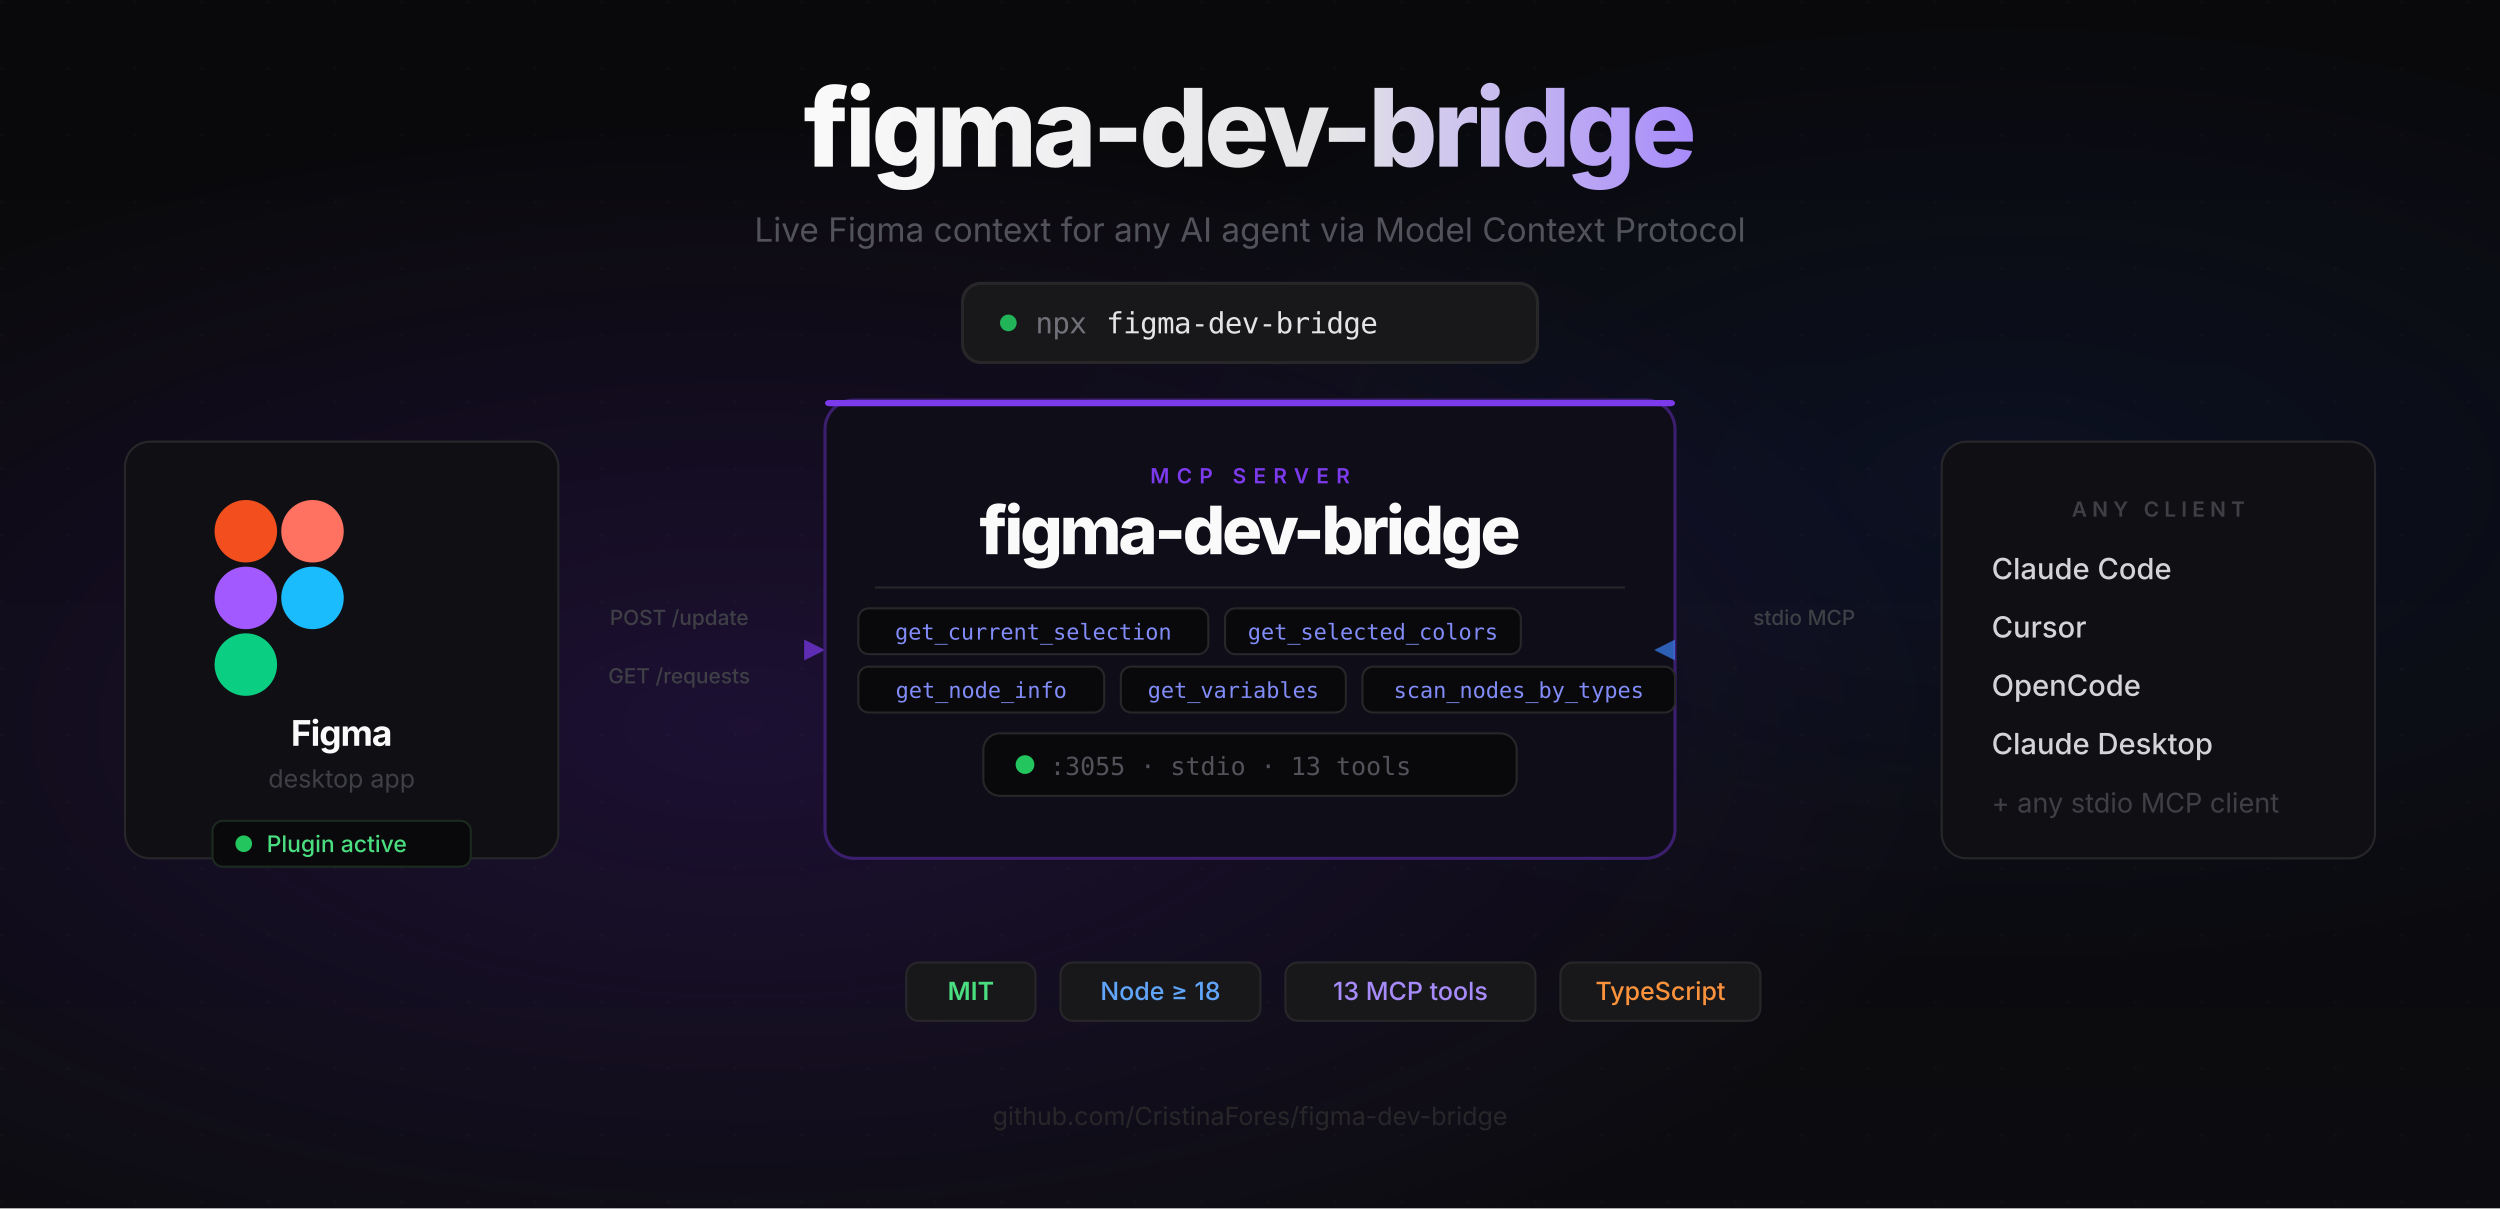
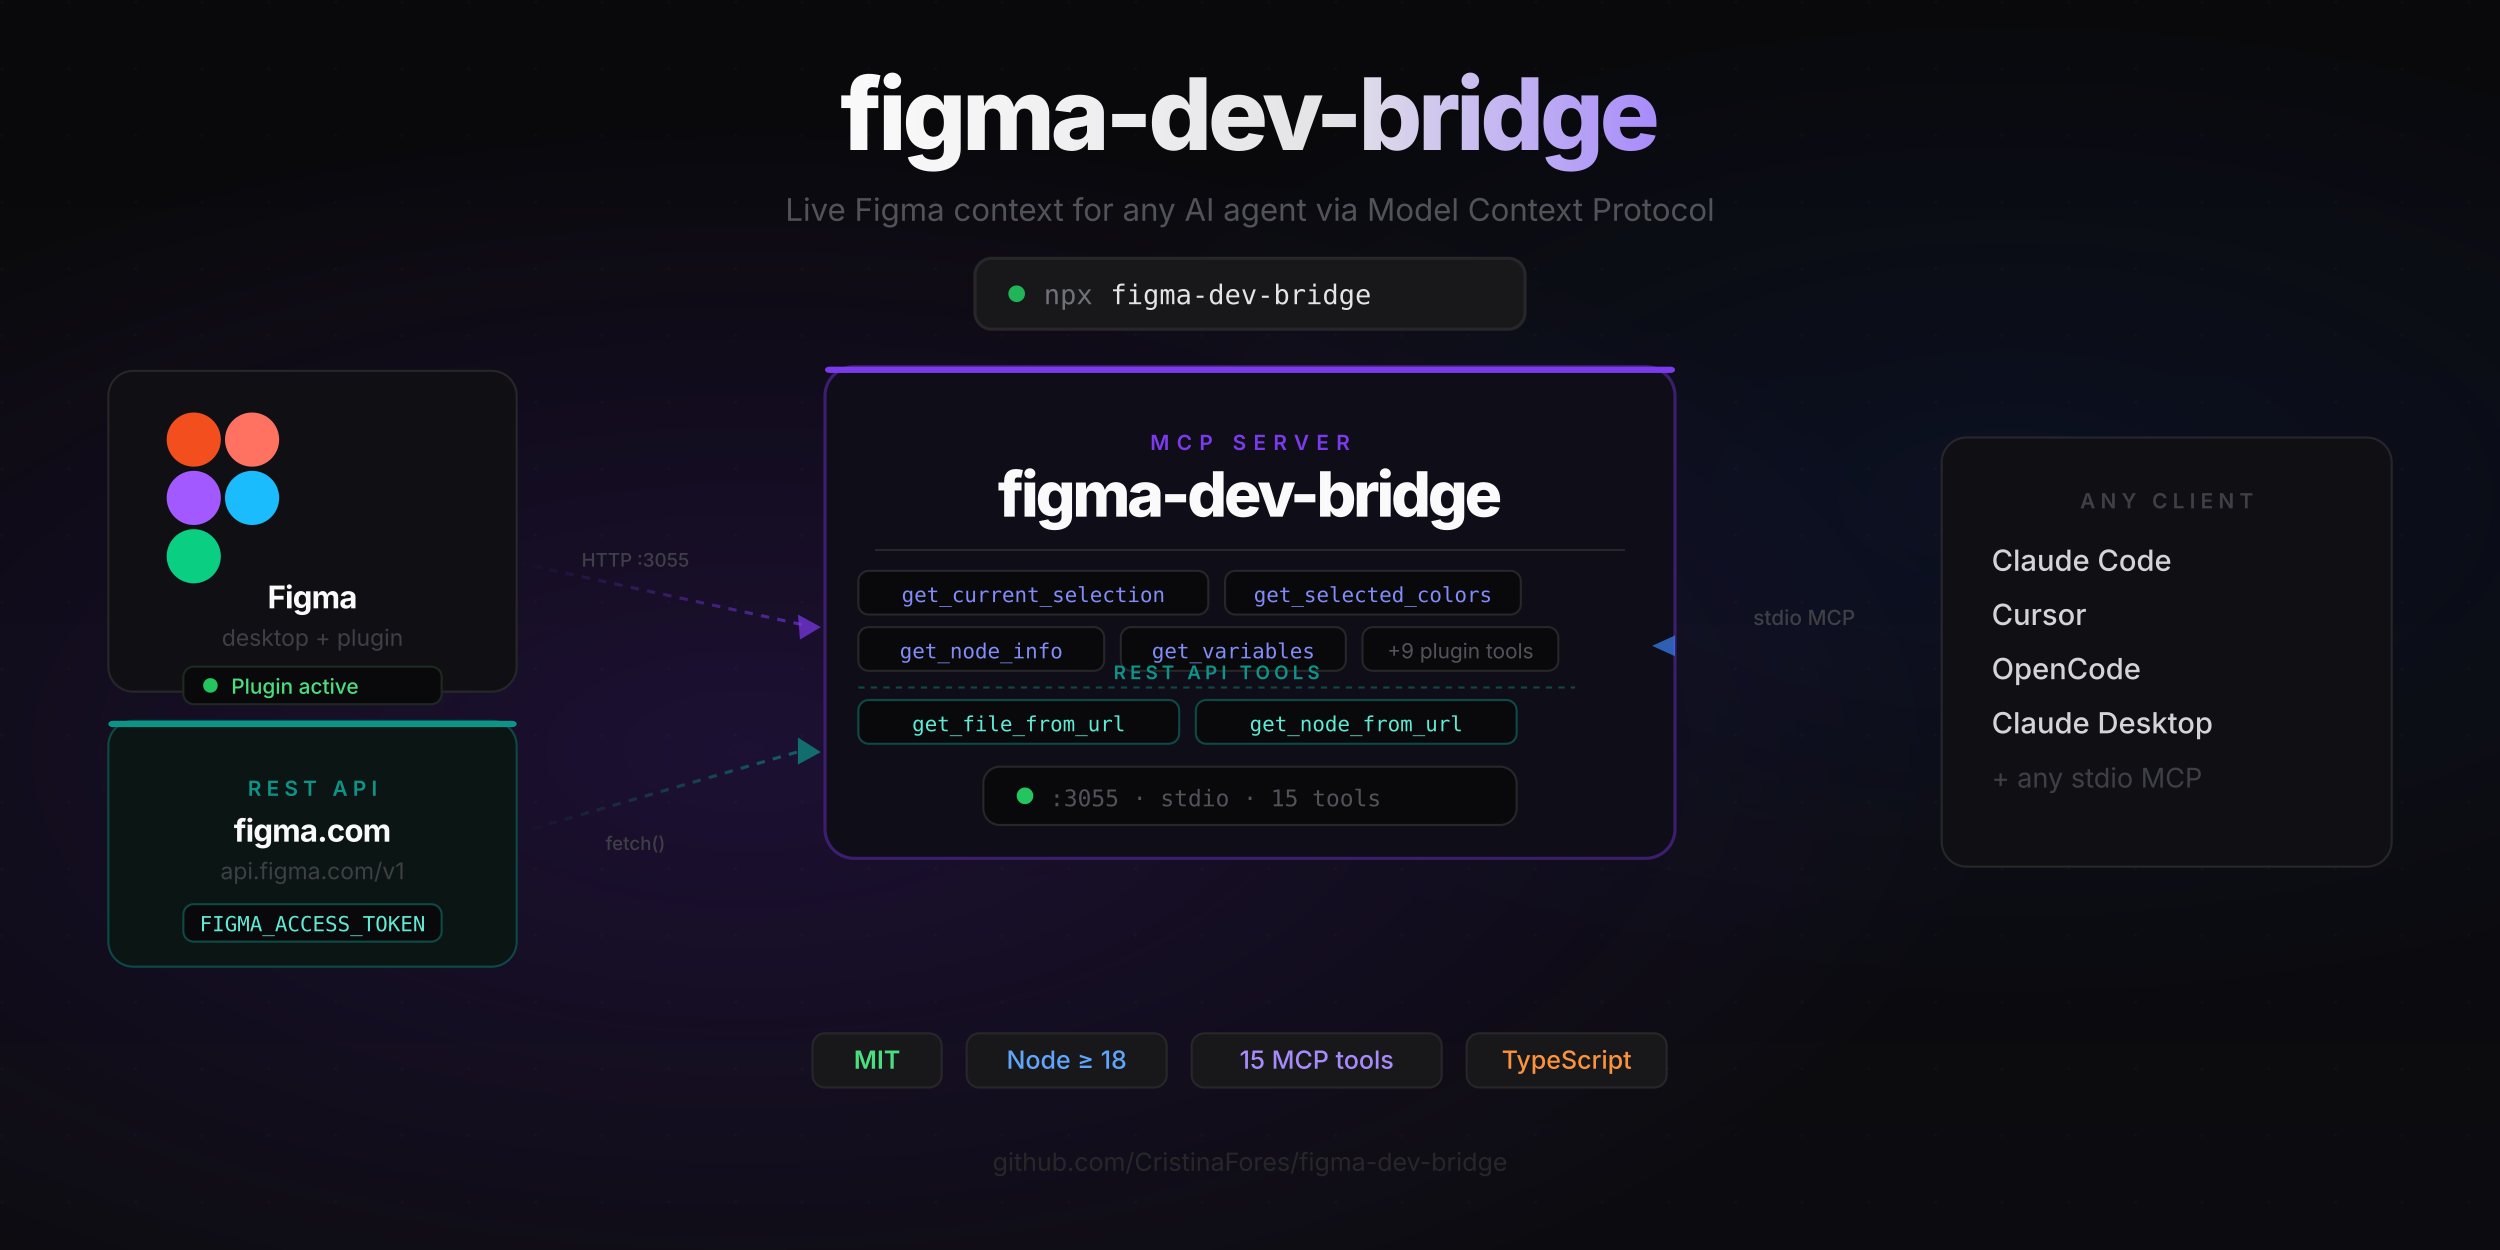
- <svg xmlns="http://www.w3.org/2000/svg" viewBox="0 0 1200 580">
+ <svg xmlns="http://www.w3.org/2000/svg" viewBox="0 0 1200 600">
  <defs>
-     <linearGradient id="bg" x1="0" y1="0" x2="0" y2="580" gradientUnits="userSpaceOnUse">
+     <linearGradient id="bg" x1="0" y1="0" x2="0" y2="600" gradientUnits="userSpaceOnUse">
      <stop offset="0%" stop-color="#09090b" />
      <stop offset="100%" stop-color="#0c0c10" />
    </linearGradient>
    <radialGradient id="glow1" cx="30%" cy="60%" r="50%">
      <stop offset="0%" stop-color="#6d28d9" stop-opacity="0.18" />
      <stop offset="100%" stop-color="#6d28d9" stop-opacity="0" />
    </radialGradient>
    <radialGradient id="glow2" cx="80%" cy="40%" r="40%">
      <stop offset="0%" stop-color="#1d4ed8" stop-opacity="0.1" />
      <stop offset="100%" stop-color="#1d4ed8" stop-opacity="0" />
    </radialGradient>
    <linearGradient id="titleGrad" x1="0%" y1="0%" x2="100%" y2="0%">
      <stop offset="0%" stop-color="#fafafa" />
      <stop offset="60%" stop-color="#e4e4e7" />
      <stop offset="100%" stop-color="#a78bfa" />
    </linearGradient>
    <linearGradient id="connL" x1="0%" y1="0%" x2="100%" y2="0%">
      <stop offset="0%" stop-color="#7c3aed" stop-opacity="0" />
      <stop offset="100%" stop-color="#7c3aed" stop-opacity="0.6" />
    </linearGradient>
    <linearGradient id="connR" x1="0%" y1="0%" x2="100%" y2="0%">
      <stop offset="0%" stop-color="#3b82f6" stop-opacity="0.6" />
      <stop offset="100%" stop-color="#3b82f6" stop-opacity="0" />
    </linearGradient>
+     <linearGradient id="connApi" x1="0%" y1="0%" x2="100%" y2="0%">
+       <stop offset="0%" stop-color="#0d9488" stop-opacity="0" />
+       <stop offset="100%" stop-color="#0d9488" stop-opacity="0.6" />
+     </linearGradient>
    <linearGradient id="cardTop" x1="0" y1="0" x2="0" y2="1" gradientUnits="userSpaceOnUse">
      <stop offset="0%" stop-color="#18181b" />
      <stop offset="100%" stop-color="#101014" />
    </linearGradient>
    <linearGradient id="centerTop" x1="0" y1="0" x2="0" y2="1" gradientUnits="userSpaceOnUse">
      <stop offset="0%" stop-color="#1a1025" />
      <stop offset="100%" stop-color="#0f0d18" />
    </linearGradient>
-     <filter id="blur12" x="-20%" y="-20%" width="140%" height="140%">
-       <feGaussianBlur stdDeviation="12" />
-     </filter>
+     <linearGradient id="apiCard" x1="0" y1="0" x2="0" y2="1" gradientUnits="userSpaceOnUse">
+       <stop offset="0%" stop-color="#0f1f1e" />
+       <stop offset="100%" stop-color="#0a1514" />
+     </linearGradient>
    <pattern id="dots" width="32" height="32" patternUnits="userSpaceOnUse">
      <circle cx="1" cy="1" r="0.8" fill="#ffffff05" />
    </pattern>
  </defs>
-   <rect width="1200" height="580" fill="url(#bg)" />
-   <rect width="1200" height="580" fill="url(#glow1)" />
-   <rect width="1200" height="580" fill="url(#glow2)" />
-   <rect width="1200" height="580" fill="url(#dots)" />
-   <text x="600" y="80" font-family="-apple-system,BlinkMacSystemFont,'Inter','Helvetica Neue',Helvetica,Arial,sans-serif" font-size="52" font-weight="800" letter-spacing="-2" fill="url(#titleGrad)" text-anchor="middle">figma-dev-bridge</text>
-   <text x="600" y="116" font-family="-apple-system,BlinkMacSystemFont,'Inter','Helvetica Neue',Helvetica,Arial,sans-serif" font-size="16" font-weight="400" fill="#52525b" text-anchor="middle">Live Figma context for any AI agent via Model Context Protocol</text>
-   <rect x="462" y="136" width="276" height="38" rx="9" fill="#18181b" stroke="#27272a" stroke-width="1.5" />
-   <circle cx="484" cy="155" r="4" fill="#22c55e" opacity="0.9" />
-   <text x="497" y="160" font-family="'JetBrains Mono','Fira Code','Cascadia Code',ui-monospace,monospace" font-size="14" letter-spacing="-0.3" fill="#71717a">npx </text>
-   <text x="531" y="160" font-family="'JetBrains Mono','Fira Code','Cascadia Code',ui-monospace,monospace" font-size="14" letter-spacing="-0.3" fill="#e4e4e7">figma-dev-bridge</text>
-   <rect x="60" y="212" width="208" height="200" rx="12" fill="url(#cardTop)" stroke="#27272a" stroke-width="1" />
-   <rect x="103" y="240" width="30" height="30" rx="15" fill="#f24e1e" />
-   <rect x="135" y="240" width="30" height="30" rx="15" fill="#ff7262" />
-   <rect x="103" y="272" width="30" height="30" rx="15" fill="#a259ff" />
-   <circle cx="150" cy="287" r="15" fill="#1abcfe" />
-   <rect x="103" y="304" width="30" height="30" rx="15" fill="#0acf83" />
-   <text x="164" y="358" font-family="-apple-system,BlinkMacSystemFont,'Inter','Helvetica Neue',Helvetica,Arial,sans-serif" font-size="17" font-weight="700" letter-spacing="-0.5" fill="#fafafa" text-anchor="middle">Figma</text>
-   <text x="164" y="378" font-family="-apple-system,BlinkMacSystemFont,'Inter','Helvetica Neue',Helvetica,Arial,sans-serif" font-size="12" font-weight="400" fill="#3f3f46" text-anchor="middle">desktop app</text>
-   <rect x="102" y="394" width="124" height="22" rx="5" fill="#09090b" stroke="#1c2a1f" stroke-width="1" />
-   <circle cx="117" cy="405" r="4" fill="#22c55e" />
-   <text x="128" y="409" font-family="-apple-system,BlinkMacSystemFont,'Inter',sans-serif" font-size="11" font-weight="500" fill="#4ade80">Plugin active</text>
-   <line x1="268" y1="312" x2="386" y2="312" stroke="url(#connL)" stroke-width="1.5" stroke-dasharray="4 4" />
-   <polygon points="386,307 396,312 386,317" fill="#7c3aed" opacity="0.7" />
-   <text x="326" y="300" font-family="-apple-system,BlinkMacSystemFont,'Inter',sans-serif" font-size="10" font-weight="500" fill="#3f3f46" text-anchor="middle">POST /update</text>
-   <text x="326" y="328" font-family="-apple-system,BlinkMacSystemFont,'Inter',sans-serif" font-size="10" font-weight="500" fill="#3f3f46" text-anchor="middle">GET /requests</text>
-   <rect x="396" y="192" width="408" height="220" rx="14" fill="url(#centerTop)" stroke="#3b1f6e" stroke-width="1.5" />
-   <rect x="396" y="192" width="408" height="3" rx="2" fill="#7c3aed" />
-   <text x="600" y="232" font-family="-apple-system,BlinkMacSystemFont,'Inter','Helvetica Neue',Helvetica,Arial,sans-serif" font-size="10" font-weight="600" letter-spacing="3.5" fill="#7c3aed" text-anchor="middle">MCP SERVER</text>
-   <text x="600" y="266" font-family="-apple-system,BlinkMacSystemFont,'Inter','Helvetica Neue',Helvetica,Arial,sans-serif" font-size="32" font-weight="800" letter-spacing="-1.5" fill="#fafafa" text-anchor="middle">figma-dev-bridge</text>
-   <line x1="420" y1="282" x2="780" y2="282" stroke="#27272a" stroke-width="1" />
-   <rect x="412" y="292" width="168" height="22" rx="5" fill="#09090b" stroke="#27272a" stroke-width="1" />
-   <text x="496" y="307" font-family="'JetBrains Mono','Fira Code',ui-monospace,monospace" font-size="10.5" fill="#818cf8" text-anchor="middle">get_current_selection</text>
-   <rect x="588" y="292" width="142" height="22" rx="5" fill="#09090b" stroke="#27272a" stroke-width="1" />
-   <text x="659" y="307" font-family="'JetBrains Mono','Fira Code',ui-monospace,monospace" font-size="10.5" fill="#818cf8" text-anchor="middle">get_selected_colors</text>
-   <rect x="412" y="320" width="118" height="22" rx="5" fill="#09090b" stroke="#27272a" stroke-width="1" />
-   <text x="471" y="335" font-family="'JetBrains Mono','Fira Code',ui-monospace,monospace" font-size="10.5" fill="#818cf8" text-anchor="middle">get_node_info</text>
-   <rect x="538" y="320" width="108" height="22" rx="5" fill="#09090b" stroke="#27272a" stroke-width="1" />
-   <text x="592" y="335" font-family="'JetBrains Mono','Fira Code',ui-monospace,monospace" font-size="10.5" fill="#818cf8" text-anchor="middle">get_variables</text>
-   <rect x="654" y="320" width="150" height="22" rx="5" fill="#09090b" stroke="#27272a" stroke-width="1" />
-   <text x="729" y="335" font-family="'JetBrains Mono','Fira Code',ui-monospace,monospace" font-size="10.5" fill="#818cf8" text-anchor="middle">scan_nodes_by_types</text>
-   <rect x="472" y="352" width="256" height="30" rx="8" fill="#09090b" stroke="#27272a" stroke-width="1" />
-   <circle cx="492" cy="367" r="4.5" fill="#22c55e" />
-   <text x="504" y="372" font-family="'JetBrains Mono','Fira Code',ui-monospace,monospace" font-size="12" fill="#52525b">:3055  ·  stdio  ·  13 tools</text>
-   <line x1="804" y1="312" x2="932" y2="312" stroke="url(#connR)" stroke-width="1.5" stroke-dasharray="4 4" />
-   <polygon points="804,307 794,312 804,317" fill="#3b82f6" opacity="0.7" />
+   <rect width="1200" height="600" fill="url(#bg)" />
+   <rect width="1200" height="600" fill="url(#glow1)" />
+   <rect width="1200" height="600" fill="url(#glow2)" />
+   <rect width="1200" height="600" fill="url(#dots)" />
+   <text x="600" y="72" font-family="-apple-system,BlinkMacSystemFont,'Inter','Helvetica Neue',Helvetica,Arial,sans-serif" font-size="48" font-weight="800" letter-spacing="-2" fill="url(#titleGrad)" text-anchor="middle">figma-dev-bridge</text>
+   <text x="600" y="106" font-family="-apple-system,BlinkMacSystemFont,'Inter','Helvetica Neue',Helvetica,Arial,sans-serif" font-size="15" font-weight="400" fill="#52525b" text-anchor="middle">Live Figma context for any AI agent via Model Context Protocol</text>
+   <rect x="468" y="124" width="264" height="34" rx="8" fill="#18181b" stroke="#27272a" stroke-width="1.5" />
+   <circle cx="488" cy="141" r="4" fill="#22c55e" opacity="0.9" />
+   <text x="501" y="146" font-family="'JetBrains Mono','Fira Code',ui-monospace,monospace" font-size="13" fill="#71717a">npx </text>
+   <text x="533" y="146" font-family="'JetBrains Mono','Fira Code',ui-monospace,monospace" font-size="13" fill="#e4e4e7">figma-dev-bridge</text>
+   <rect x="52" y="178" width="196" height="154" rx="12" fill="url(#cardTop)" stroke="#27272a" stroke-width="1" />
+   <rect x="80" y="198" width="26" height="26" rx="13" fill="#f24e1e" />
+   <rect x="108" y="198" width="26" height="26" rx="13" fill="#ff7262" />
+   <rect x="80" y="226" width="26" height="26" rx="13" fill="#a259ff" />
+   <circle cx="121" cy="239" r="13" fill="#1abcfe" />
+   <rect x="80" y="254" width="26" height="26" rx="13" fill="#0acf83" />
+   <text x="150" y="292" font-family="-apple-system,BlinkMacSystemFont,'Inter',sans-serif" font-size="15" font-weight="700" letter-spacing="-0.4" fill="#fafafa" text-anchor="middle">Figma</text>
+   <text x="150" y="310" font-family="-apple-system,BlinkMacSystemFont,'Inter',sans-serif" font-size="11" fill="#3f3f46" text-anchor="middle">desktop + plugin</text>
+   <rect x="88" y="320" width="124" height="18" rx="5" fill="#09090b" stroke="#1c2a1f" stroke-width="1" />
+   <circle cx="101" cy="329" r="3.5" fill="#22c55e" />
+   <text x="111" y="333" font-family="-apple-system,BlinkMacSystemFont,'Inter',sans-serif" font-size="10" font-weight="500" fill="#4ade80">Plugin active</text>
+   <rect x="52" y="346" width="196" height="118" rx="12" fill="url(#apiCard)" stroke="#0d4a45" stroke-width="1" />
+   <rect x="52" y="346" width="196" height="3" rx="2" fill="#0d9488" />
+   <text x="150" y="382" font-family="-apple-system,BlinkMacSystemFont,'Inter',sans-serif" font-size="10" font-weight="600" letter-spacing="2.5" fill="#0d9488" text-anchor="middle">REST API</text>
+   <text x="150" y="404" font-family="-apple-system,BlinkMacSystemFont,'Inter',sans-serif" font-size="15" font-weight="700" letter-spacing="-0.4" fill="#fafafa" text-anchor="middle">figma.com</text>
+   <text x="150" y="422" font-family="-apple-system,BlinkMacSystemFont,'Inter',sans-serif" font-size="11" fill="#3f3f46" text-anchor="middle">api.figma.com/v1</text>
+   <rect x="88" y="434" width="124" height="18" rx="5" fill="#09090b" stroke="#0d4a45" stroke-width="1" />
+   <text x="150" y="447" font-family="'JetBrains Mono',ui-monospace,monospace" font-size="10" fill="#5eead4" text-anchor="middle">FIGMA_ACCESS_TOKEN</text>
+   <line x1="248" y1="270" x2="386" y2="300" stroke="url(#connL)" stroke-width="1.5" stroke-dasharray="4 4" />
+   <polygon points="383,295 394,301 384,307" fill="#7c3aed" opacity="0.7" />
+   <text x="305" y="272" font-family="-apple-system,BlinkMacSystemFont,'Inter',sans-serif" font-size="9" font-weight="500" fill="#3f3f46" text-anchor="middle">HTTP :3055</text>
+   <line x1="248" y1="400" x2="386" y2="360" stroke="url(#connApi)" stroke-width="1.5" stroke-dasharray="4 4" />
+   <polygon points="383,354 394,361 383,367" fill="#0d9488" opacity="0.7" />
+   <text x="305" y="408" font-family="-apple-system,BlinkMacSystemFont,'Inter',sans-serif" font-size="9" font-weight="500" fill="#3f3f46" text-anchor="middle">fetch()</text>
+   <rect x="396" y="176" width="408" height="236" rx="14" fill="url(#centerTop)" stroke="#3b1f6e" stroke-width="1.5" />
+   <rect x="396" y="176" width="408" height="3" rx="2" fill="#7c3aed" />
+   <text x="600" y="216" font-family="-apple-system,BlinkMacSystemFont,'Inter',sans-serif" font-size="10" font-weight="600" letter-spacing="3.5" fill="#7c3aed" text-anchor="middle">MCP SERVER</text>
+   <text x="600" y="248" font-family="-apple-system,BlinkMacSystemFont,'Inter',sans-serif" font-size="30" font-weight="800" letter-spacing="-1.5" fill="#fafafa" text-anchor="middle">figma-dev-bridge</text>
+   <line x1="420" y1="264" x2="780" y2="264" stroke="#27272a" stroke-width="1" />
+   <rect x="412" y="274" width="168" height="21" rx="5" fill="#09090b" stroke="#27272a" stroke-width="1" />
+   <text x="496" y="289" font-family="'JetBrains Mono',ui-monospace,monospace" font-size="10" fill="#818cf8" text-anchor="middle">get_current_selection</text>
+   <rect x="588" y="274" width="142" height="21" rx="5" fill="#09090b" stroke="#27272a" stroke-width="1" />
+   <text x="659" y="289" font-family="'JetBrains Mono',ui-monospace,monospace" font-size="10" fill="#818cf8" text-anchor="middle">get_selected_colors</text>
+   <rect x="412" y="301" width="118" height="21" rx="5" fill="#09090b" stroke="#27272a" stroke-width="1" />
+   <text x="471" y="316" font-family="'JetBrains Mono',ui-monospace,monospace" font-size="10" fill="#818cf8" text-anchor="middle">get_node_info</text>
+   <rect x="538" y="301" width="108" height="21" rx="5" fill="#09090b" stroke="#27272a" stroke-width="1" />
+   <text x="592" y="316" font-family="'JetBrains Mono',ui-monospace,monospace" font-size="10" fill="#818cf8" text-anchor="middle">get_variables</text>
+   <rect x="654" y="301" width="94" height="21" rx="5" fill="#09090b" stroke="#27272a" stroke-width="1" />
+   <text x="701" y="316" font-family="-apple-system,BlinkMacSystemFont,'Inter',sans-serif" font-size="10" fill="#52525b" text-anchor="middle">+9 plugin tools</text>
+   <line x1="412" y1="330" x2="756" y2="330" stroke="#0d4a45" stroke-width="1" stroke-dasharray="3 3" />
+   <text x="584" y="326" font-family="-apple-system,BlinkMacSystemFont,'Inter',sans-serif" font-size="9" font-weight="600" letter-spacing="2" fill="#0d9488" text-anchor="middle">REST API TOOLS</text>
+   <rect x="412" y="336" width="154" height="21" rx="5" fill="#09090b" stroke="#0d4a45" stroke-width="1" />
+   <text x="489" y="351" font-family="'JetBrains Mono',ui-monospace,monospace" font-size="10" fill="#5eead4" text-anchor="middle">get_file_from_url</text>
+   <rect x="574" y="336" width="154" height="21" rx="5" fill="#09090b" stroke="#0d4a45" stroke-width="1" />
+   <text x="651" y="351" font-family="'JetBrains Mono',ui-monospace,monospace" font-size="10" fill="#5eead4" text-anchor="middle">get_node_from_url</text>
+   <rect x="472" y="368" width="256" height="28" rx="8" fill="#09090b" stroke="#27272a" stroke-width="1" />
+   <circle cx="492" cy="382" r="4" fill="#22c55e" />
+   <text x="504" y="387" font-family="'JetBrains Mono',ui-monospace,monospace" font-size="11" fill="#52525b">:3055  ·  stdio  ·  15 tools</text>
+   <line x1="804" y1="310" x2="932" y2="310" stroke="url(#connR)" stroke-width="1.5" stroke-dasharray="4 4" />
+   <polygon points="804,305 793,310 804,315" fill="#3b82f6" opacity="0.7" />
  <text x="866" y="300" font-family="-apple-system,BlinkMacSystemFont,'Inter',sans-serif" font-size="10" font-weight="500" fill="#3f3f46" text-anchor="middle">stdio MCP</text>
-   <rect x="932" y="212" width="208" height="200" rx="12" fill="url(#cardTop)" stroke="#27272a" stroke-width="1" />
-   <text x="1036" y="248" font-family="-apple-system,BlinkMacSystemFont,'Inter',sans-serif" font-size="10" font-weight="600" letter-spacing="2.5" fill="#3f3f46" text-anchor="middle">ANY CLIENT</text>
-   <text x="956" y="278" font-family="-apple-system,BlinkMacSystemFont,'Inter',sans-serif" font-size="14" font-weight="500" fill="#d4d4d8">Claude Code</text>
-   <text x="956" y="306" font-family="-apple-system,BlinkMacSystemFont,'Inter',sans-serif" font-size="14" font-weight="500" fill="#d4d4d8">Cursor</text>
-   <text x="956" y="334" font-family="-apple-system,BlinkMacSystemFont,'Inter',sans-serif" font-size="14" font-weight="500" fill="#d4d4d8">OpenCode</text>
-   <text x="956" y="362" font-family="-apple-system,BlinkMacSystemFont,'Inter',sans-serif" font-size="14" font-weight="500" fill="#d4d4d8">Claude Desktop</text>
-   <text x="956" y="390" font-family="-apple-system,BlinkMacSystemFont,'Inter',sans-serif" font-size="13" font-weight="400" fill="#3f3f46">+ any stdio MCP client</text>
-   <rect x="435" y="462" width="62" height="28" rx="6" fill="#18181b" stroke="#27272a" stroke-width="1" />
-   <text x="466" y="480" font-family="-apple-system,BlinkMacSystemFont,'Inter',sans-serif" font-size="12" font-weight="600" fill="#4ade80" text-anchor="middle">MIT</text>
-   <rect x="509" y="462" width="96" height="28" rx="6" fill="#18181b" stroke="#27272a" stroke-width="1" />
-   <text x="557" y="480" font-family="-apple-system,BlinkMacSystemFont,'Inter',sans-serif" font-size="12" font-weight="500" fill="#60a5fa" text-anchor="middle">Node ≥ 18</text>
-   <rect x="617" y="462" width="120" height="28" rx="6" fill="#18181b" stroke="#27272a" stroke-width="1" />
-   <text x="677" y="480" font-family="-apple-system,BlinkMacSystemFont,'Inter',sans-serif" font-size="12" font-weight="500" fill="#a78bfa" text-anchor="middle">13 MCP tools</text>
-   <rect x="749" y="462" width="96" height="28" rx="6" fill="#18181b" stroke="#27272a" stroke-width="1" />
-   <text x="797" y="480" font-family="-apple-system,BlinkMacSystemFont,'Inter',sans-serif" font-size="12" font-weight="500" fill="#fb923c" text-anchor="middle">TypeScript</text>
-   <text x="600" y="540" font-family="-apple-system,BlinkMacSystemFont,'Inter',sans-serif" font-size="12" font-weight="400" fill="#27272a" text-anchor="middle">github.com/CristinaFores/figma-dev-bridge</text>
+   <rect x="932" y="210" width="216" height="206" rx="12" fill="url(#cardTop)" stroke="#27272a" stroke-width="1" />
+   <text x="1040" y="244" font-family="-apple-system,BlinkMacSystemFont,'Inter',sans-serif" font-size="10" font-weight="600" letter-spacing="2.5" fill="#3f3f46" text-anchor="middle">ANY CLIENT</text>
+   <text x="956" y="274" font-family="-apple-system,BlinkMacSystemFont,'Inter',sans-serif" font-size="14" font-weight="500" fill="#d4d4d8">Claude Code</text>
+   <text x="956" y="300" font-family="-apple-system,BlinkMacSystemFont,'Inter',sans-serif" font-size="14" font-weight="500" fill="#d4d4d8">Cursor</text>
+   <text x="956" y="326" font-family="-apple-system,BlinkMacSystemFont,'Inter',sans-serif" font-size="14" font-weight="500" fill="#d4d4d8">OpenCode</text>
+   <text x="956" y="352" font-family="-apple-system,BlinkMacSystemFont,'Inter',sans-serif" font-size="14" font-weight="500" fill="#d4d4d8">Claude Desktop</text>
+   <text x="956" y="378" font-family="-apple-system,BlinkMacSystemFont,'Inter',sans-serif" font-size="13" font-weight="400" fill="#3f3f46">+ any stdio MCP</text>
+   <rect x="390" y="496" width="62" height="26" rx="6" fill="#18181b" stroke="#27272a" stroke-width="1" />
+   <text x="421" y="513" font-family="-apple-system,BlinkMacSystemFont,'Inter',sans-serif" font-size="12" font-weight="600" fill="#4ade80" text-anchor="middle">MIT</text>
+   <rect x="464" y="496" width="96" height="26" rx="6" fill="#18181b" stroke="#27272a" stroke-width="1" />
+   <text x="512" y="513" font-family="-apple-system,BlinkMacSystemFont,'Inter',sans-serif" font-size="12" font-weight="500" fill="#60a5fa" text-anchor="middle">Node ≥ 18</text>
+   <rect x="572" y="496" width="120" height="26" rx="6" fill="#18181b" stroke="#27272a" stroke-width="1" />
+   <text x="632" y="513" font-family="-apple-system,BlinkMacSystemFont,'Inter',sans-serif" font-size="12" font-weight="500" fill="#a78bfa" text-anchor="middle">15 MCP tools</text>
+   <rect x="704" y="496" width="96" height="26" rx="6" fill="#18181b" stroke="#27272a" stroke-width="1" />
+   <text x="752" y="513" font-family="-apple-system,BlinkMacSystemFont,'Inter',sans-serif" font-size="12" font-weight="500" fill="#fb923c" text-anchor="middle">TypeScript</text>
+   <text x="600" y="562" font-family="-apple-system,BlinkMacSystemFont,'Inter',sans-serif" font-size="12" fill="#27272a" text-anchor="middle">github.com/CristinaFores/figma-dev-bridge</text>
</svg>
